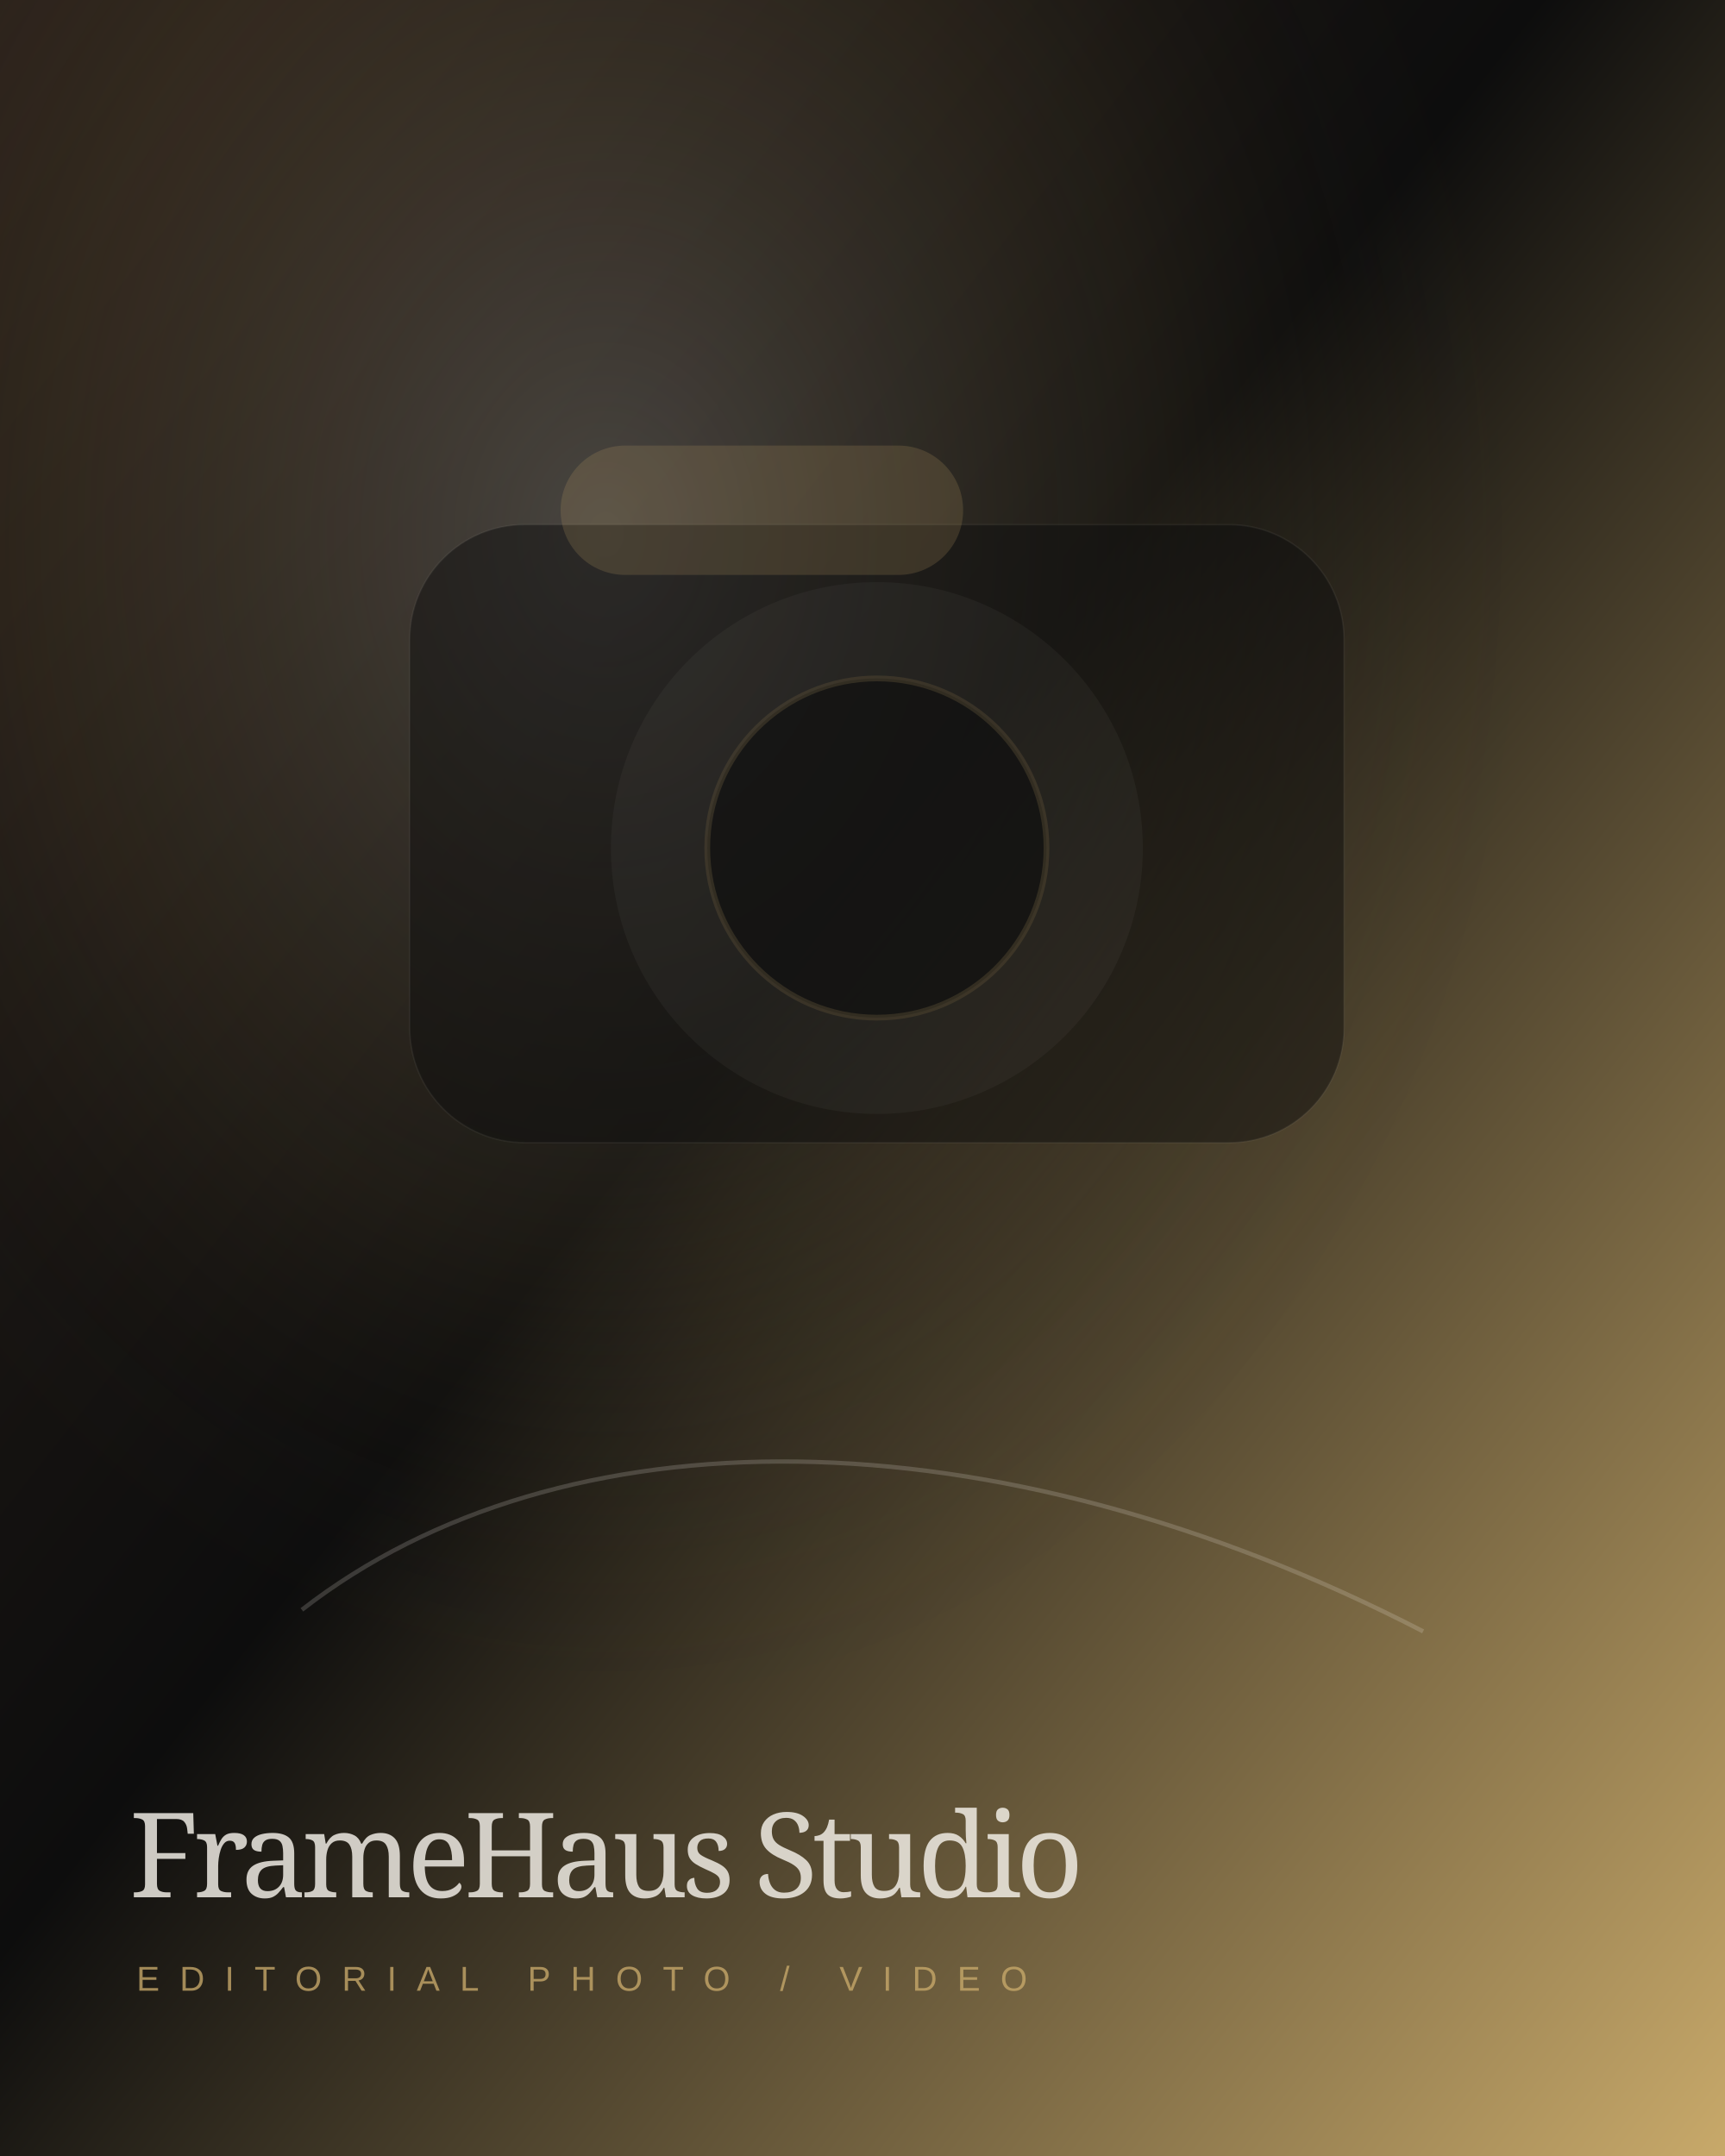
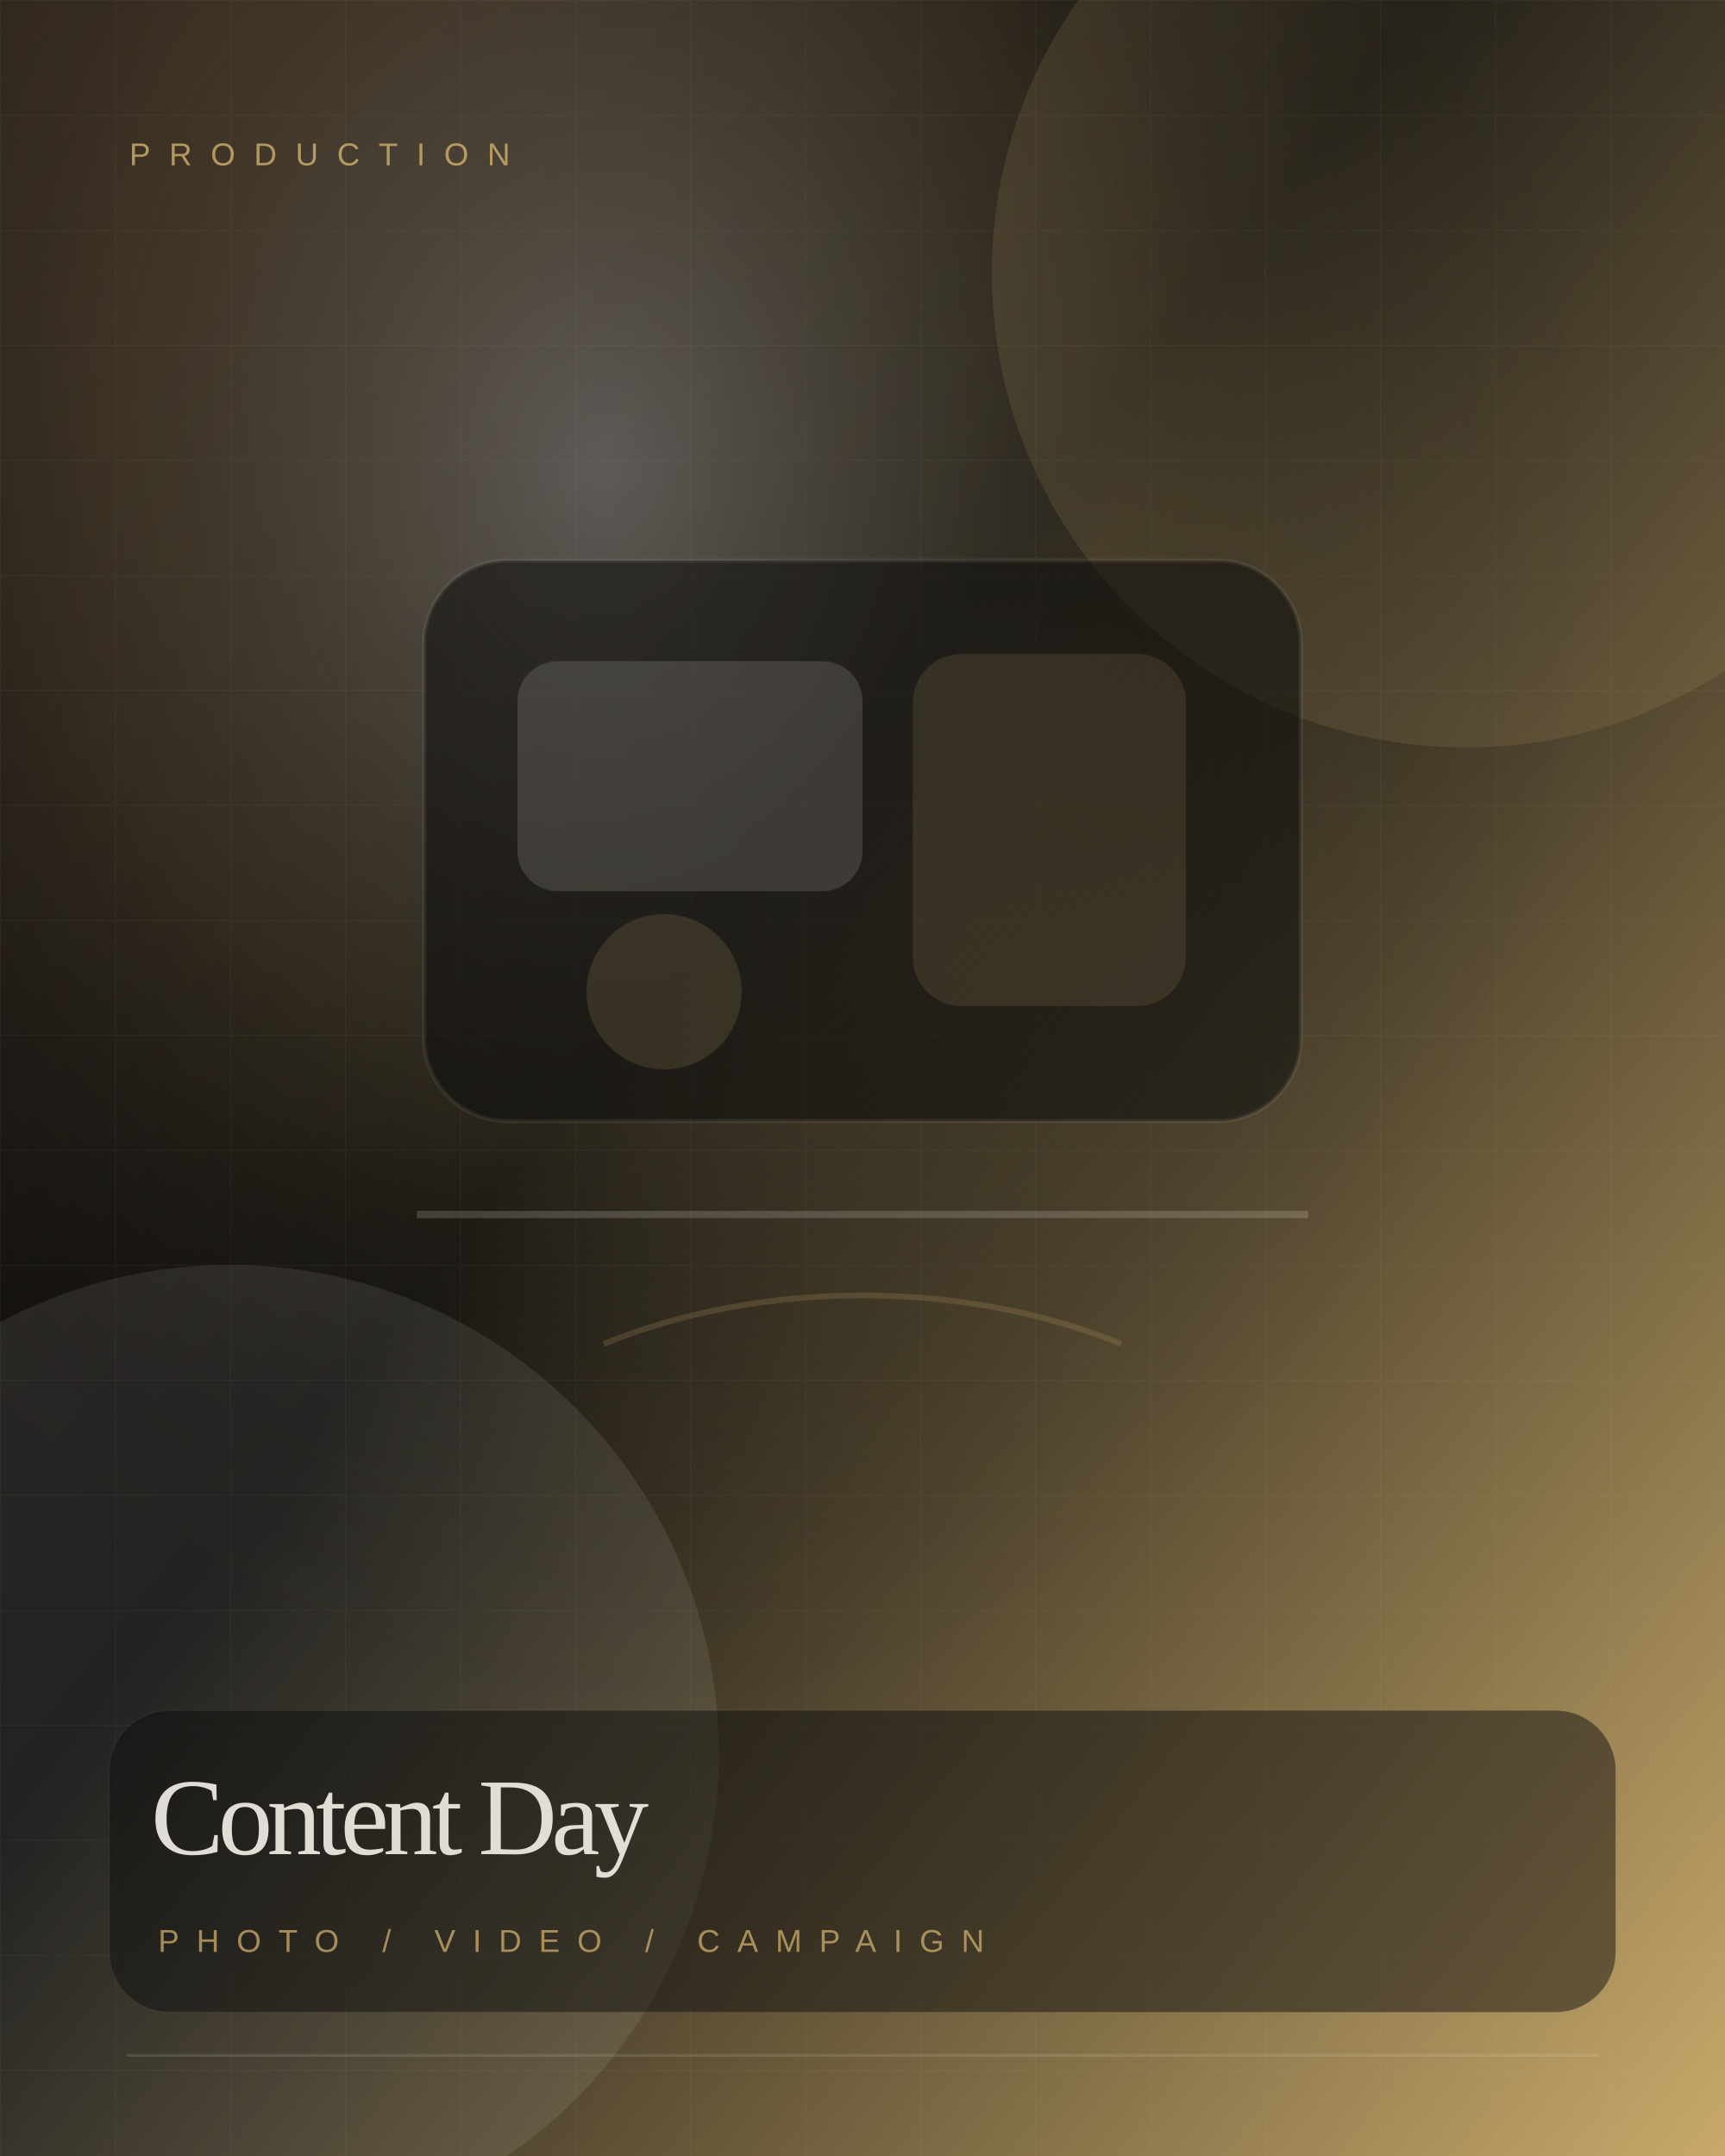
<svg xmlns="http://www.w3.org/2000/svg" width="1200" height="1500" viewBox="0 0 1200 1500">
  <defs>
-     <linearGradient id="bg" x1="0" y1="0" x2="1" y2="1">
+     <linearGradient id="bg-content-day.svg" x1="0" y1="0" x2="1" y2="1">
      <stop offset="0%" stop-color="#2A211A" />
-       <stop offset="45%" stop-color="#0D0D0D" />
+       <stop offset="42%" stop-color="#0D0D0D" />
      <stop offset="100%" stop-color="#C8A96A" />
    </linearGradient>
-     <radialGradient id="glow" cx="35%" cy="25%" r="55%">
-       <stop offset="0%" stop-color="#F5F1EA" stop-opacity=".22" />
-       <stop offset="60%" stop-color="#C8A96A" stop-opacity=".08" />
+     <radialGradient id="glow-content-day.svg" cx="35%" cy="22%" r="58%">
+       <stop offset="0%" stop-color="#F5F1EA" stop-opacity=".32" />
+       <stop offset="52%" stop-color="#C8A96A" stop-opacity=".15" />
      <stop offset="100%" stop-color="#0D0D0D" stop-opacity="0" />
    </radialGradient>
+     <pattern id="grid-content-day.svg" width="80" height="80" patternUnits="userSpaceOnUse">
+       <path d="M 80 0 L 0 0 0 80" fill="none" stroke="#F5F1EA" stroke-opacity=".065" stroke-width="1" />
+     </pattern>
  </defs>
-   <rect width="1200" height="1500" fill="url(#bg)" />
-   <rect width="1200" height="1500" fill="url(#glow)" />
-   <circle cx="610" cy="590" r="185" fill="#F5F1EA" opacity=".08" />
-   <circle cx="610" cy="590" r="118" fill="#0D0D0D" opacity=".65" stroke="#C8A96A" stroke-opacity=".45" stroke-width="4" />
-   <rect x="285" y="365" width="650" height="430" rx="80" fill="#0D0D0D" opacity=".48" stroke="#F5F1EA" stroke-opacity=".12" />
-   <rect x="390" y="310" width="280" height="90" rx="45" fill="#C8A96A" opacity=".18" />
-   <path d="M210 1120 C390 980 690 980 990 1135" fill="none" stroke="#F5F1EA" stroke-opacity=".18" stroke-width="3" />
-   <text x="90" y="1320" fill="#F5F1EA" opacity=".82" font-family="Georgia" font-size="82" letter-spacing="-4">FrameHaus Studio</text>
-   <text x="95" y="1385" fill="#C8A96A" opacity=".78" font-family="Arial" font-size="24" letter-spacing="14">EDITORIAL PHOTO / VIDEO</text>
+   <rect width="1200" height="1500" fill="url(#bg-content-day.svg)" />
+   <rect width="1200" height="1500" fill="url(#glow-content-day.svg)" />
+   <rect width="1200" height="1500" fill="url(#grid-content-day.svg)" opacity=".7" />
+   <circle cx="1020" cy="190" r="330" fill="#C8A96A" opacity=".14" />
+   <circle cx="160" cy="1220" r="340" fill="#F5F1EA" opacity=".09" />
+   <text x="90" y="115" fill="#C8A96A" opacity=".85" font-family="Arial, Helvetica, sans-serif" font-size="22" letter-spacing="13">PRODUCTION</text>
+   <rect x="295" y="390" width="610" height="390" rx="58" fill="#0D0D0D" opacity=".55" stroke="#F5F1EA" stroke-opacity=".12" stroke-width="3" />
+   <rect x="360" y="460" width="240" height="160" rx="28" fill="#F5F1EA" opacity=".14" />
+   <rect x="635" y="455" width="190" height="245" rx="34" fill="#C8A96A" opacity=".14" />
+   <circle cx="462" cy="690" r="54" fill="#C8A96A" opacity=".16" />
+   <path d="M290 845 L910 845" stroke="#F5F1EA" stroke-opacity=".18" stroke-width="5" />
+   <path d="M420 935 C530 890 670 890 780 935" fill="none" stroke="#C8A96A" stroke-opacity=".20" stroke-width="4" />
+   <rect x="76" y="1190" width="1048" height="210" rx="42" fill="#0D0D0D" opacity=".48" stroke="#F5F1EA" stroke-opacity=".09" />
+   <text x="105" y="1290" fill="#F5F1EA" opacity=".9" font-family="Georgia, 'Times New Roman', serif" font-size="76" letter-spacing="-4">Content Day</text>
+   <text x="110" y="1358" fill="#C8A96A" opacity=".78" font-family="Arial, Helvetica, sans-serif" font-size="22" letter-spacing="12">PHOTO / VIDEO / CAMPAIGN</text>
+   <path d="M88 1430 L1112 1430" stroke="#F5F1EA" stroke-opacity=".12" stroke-width="2" />
</svg>
